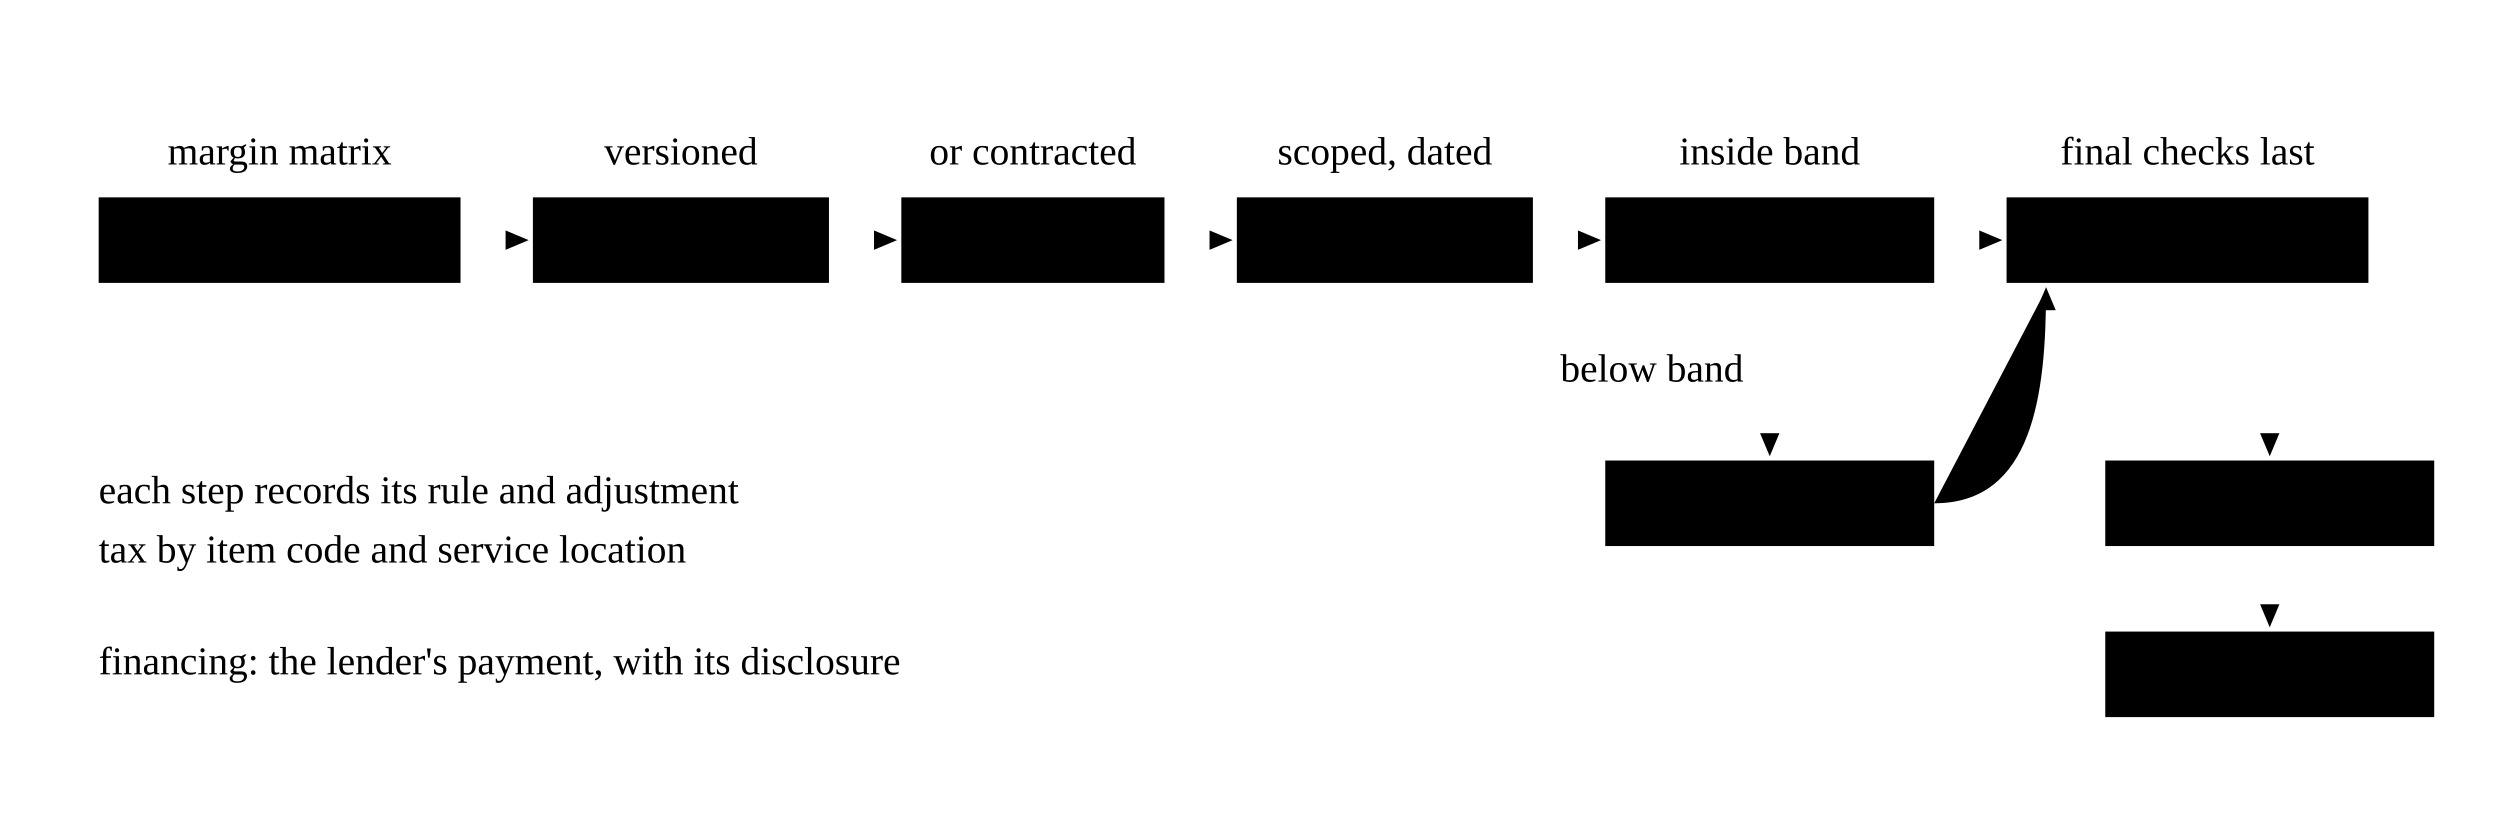
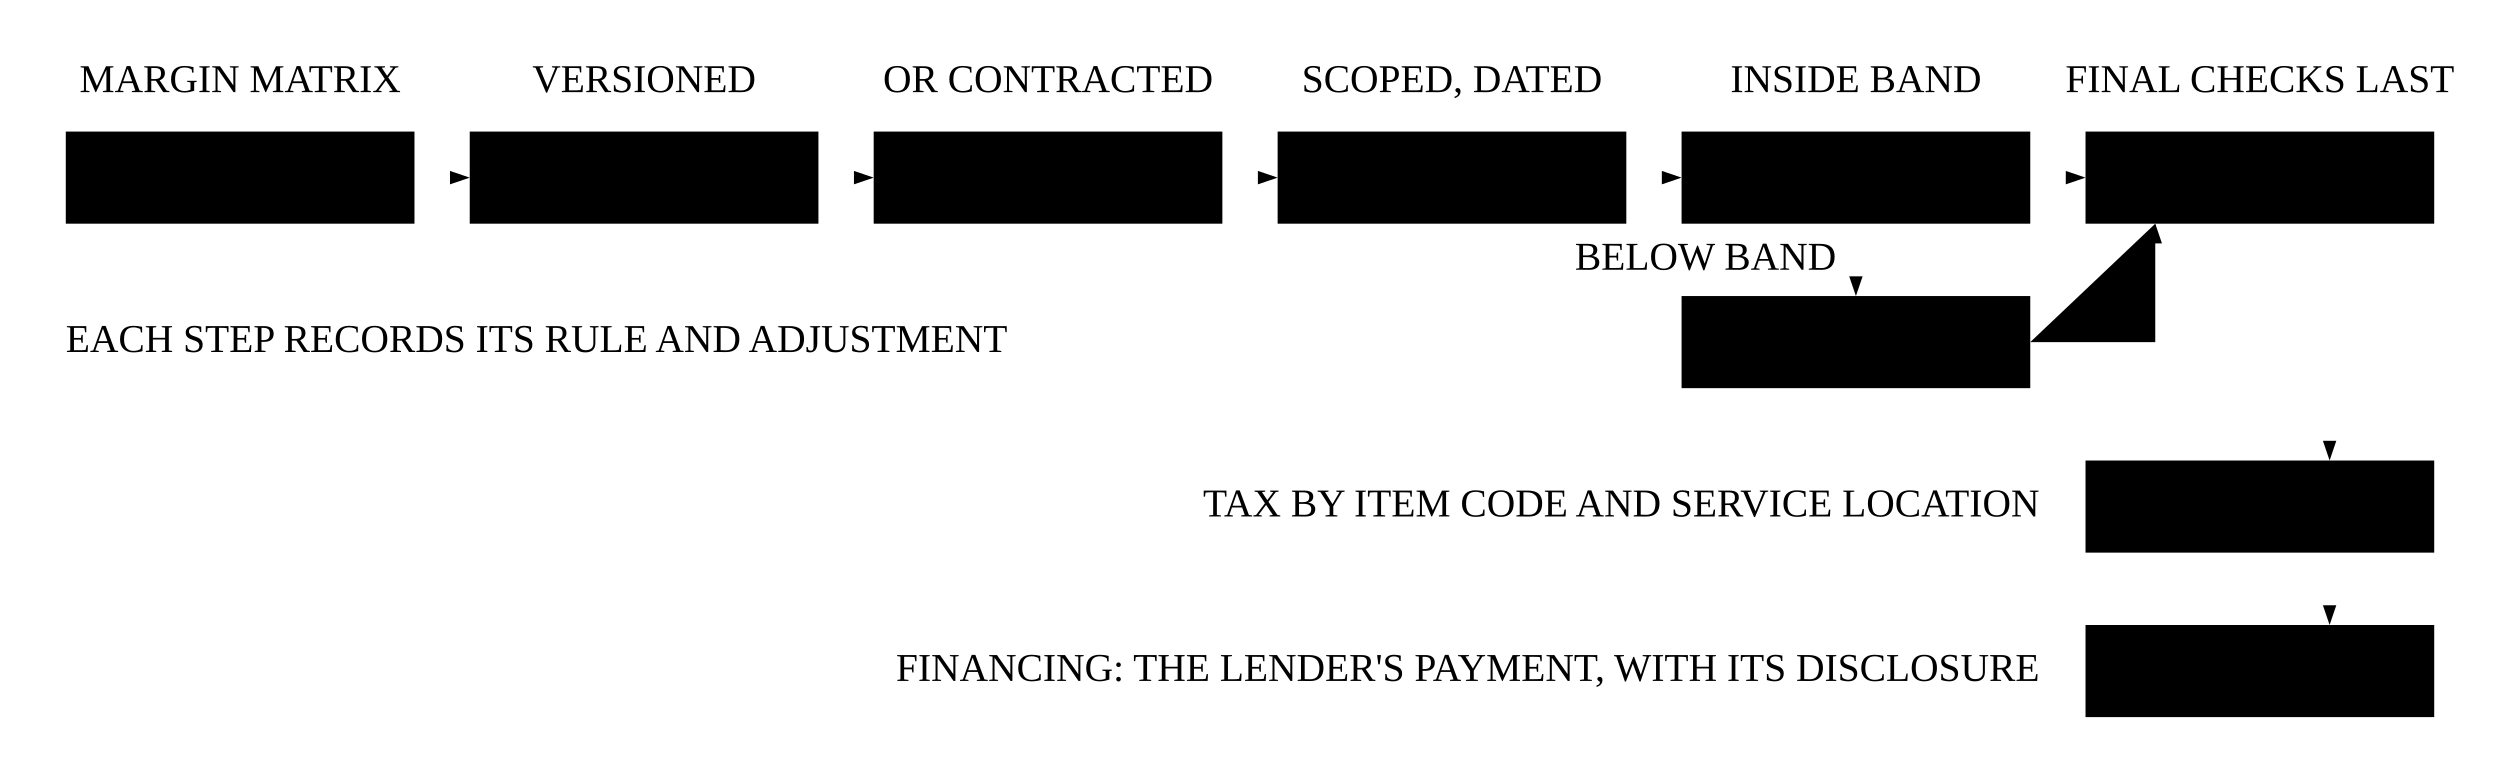
- <svg xmlns="http://www.w3.org/2000/svg" viewBox="0 0 760 250">
+ <svg xmlns="http://www.w3.org/2000/svg" class="dwg" viewBox="0 0 760 238">
  <defs>
-     <marker id="fo-psw-ah" viewBox="0 0 10 10" refX="9" refY="5" markerWidth="7" markerHeight="7" markerUnits="userSpaceOnUse" orient="auto-start-reverse">
-       <path class="ah" d="M0,0.8L10,5L0,9.2Z" />
+     <marker id="fo-psw-ah" viewBox="0 0 10 10" refX="10" refY="5" markerWidth="6" markerHeight="6" markerUnits="userSpaceOnUse" orient="auto-start-reverse">
+       <path class="ah ink" d="M0,1.6L10,5L0,8.4Z" />
    </marker>
-     <marker id="fo-psw-ah-hl" viewBox="0 0 10 10" refX="9" refY="5" markerWidth="7" markerHeight="7" markerUnits="userSpaceOnUse" orient="auto-start-reverse">
-       <path class="ah hl" d="M0,0.8L10,5L0,9.2Z" />
+     <marker id="fo-psw-ah-hl" viewBox="0 0 10 10" refX="10" refY="5" markerWidth="6" markerHeight="6" markerUnits="userSpaceOnUse" orient="auto-start-reverse">
+       <path class="ah hl" d="M0,1.6L10,5L0,8.4Z" />
    </marker>
+     <pattern id="fo-psw-hatch" width="5" height="5" patternUnits="userSpaceOnUse" patternTransform="rotate(45)">
+       <path class="hatch-ln" d="M0,0V5" />
+     </pattern>
  </defs>
-   <text class="n" x="85" y="50" text-anchor="middle">margin matrix</text>
-   <text class="n" x="207" y="50" text-anchor="middle">versioned</text>
-   <text class="n" x="314" y="50" text-anchor="middle">or contracted</text>
-   <text class="n" x="421" y="50" text-anchor="middle">scoped, dated</text>
-   <text class="n" x="538" y="50" text-anchor="middle">inside band</text>
-   <text class="n hl" x="665" y="50" text-anchor="middle">final checks last</text>
-   <rect class="cell" x="30" y="60" width="110" height="26" />
-   <text class="t" x="85" y="73" text-anchor="middle" dominant-baseline="central">cost, markup</text>
-   <path class="ln" d="M140,73H160" marker-end="url(#fo-psw-ah)" />
-   <rect class="cell" x="162" y="60" width="90" height="26" />
-   <text class="t" x="207" y="73" text-anchor="middle" dominant-baseline="central">pricebook</text>
-   <path class="ln" d="M252,73H272" marker-end="url(#fo-psw-ah)" />
-   <rect class="cell" x="274" y="60" width="80" height="26" />
-   <text class="t" x="314" y="73" text-anchor="middle" dominant-baseline="central">member</text>
-   <path class="ln" d="M354,73H374" marker-end="url(#fo-psw-ah)" />
-   <rect class="cell" x="376" y="60" width="90" height="26" />
-   <text class="t" x="421" y="73" text-anchor="middle" dominant-baseline="central">promotion</text>
-   <path class="ln" d="M466,73H486" marker-end="url(#fo-psw-ah)" />
-   <rect class="cell" x="488" y="60" width="100" height="26" />
-   <text class="t" x="538" y="73" text-anchor="middle" dominant-baseline="central">rep discount</text>
-   <path class="ln hl" d="M588,73H608" marker-end="url(#fo-psw-ah-hl)" />
-   <rect class="cell hl" x="610" y="60" width="110" height="26" />
-   <text class="t hl b" x="665" y="73" text-anchor="middle" dominant-baseline="central">net price</text>
-   <path class="ln" d="M538,86V138" marker-end="url(#fo-psw-ah)" />
-   <text class="n" x="530" y="116" text-anchor="end">below band</text>
-   <rect class="cell band" x="488" y="140" width="100" height="26" />
-   <text class="t b" x="538" y="153" text-anchor="middle" dominant-baseline="central">approval</text>
-   <path class="ln" d="M588,153C618,153 622,120 622,88" marker-end="url(#fo-psw-ah)" />
-   <path class="ln hl" d="M690,86V138" marker-end="url(#fo-psw-ah-hl)" />
-   <rect class="cell" x="640" y="140" width="100" height="26" />
-   <text class="t" x="690" y="153" text-anchor="middle" dominant-baseline="central">tax</text>
-   <path class="ln hl" d="M690,166V190" marker-end="url(#fo-psw-ah-hl)" />
-   <rect class="cell" x="640" y="192" width="100" height="26" />
-   <text class="t" x="690" y="205" text-anchor="middle" dominant-baseline="central">financing</text>
-   <text class="n" x="30" y="153">each step records its rule and adjustment</text>
-   <text class="n" x="30" y="171">tax by item code and service location</text>
-   <text class="n" x="30" y="205">financing: the lender's payment, with its disclosure</text>
+   <text class="sl" x="73" y="28" text-anchor="middle">MARGIN MATRIX</text>
+   <rect class="obj fill-2" x="20" y="40" width="106" height="28" />
+   <text class="sl ink" x="73" y="57" text-anchor="middle">COST, MARKUP</text>
+   <text class="sl" x="195.8" y="28" text-anchor="middle">VERSIONED</text>
+   <rect class="obj fill-2" x="142.8" y="40" width="106" height="28" />
+   <text class="sl ink" x="195.8" y="57" text-anchor="middle">PRICEBOOK</text>
+   <text class="sl" x="318.6" y="28" text-anchor="middle">OR CONTRACTED</text>
+   <rect class="obj fill-2" x="265.6" y="40" width="106" height="28" />
+   <text class="sl ink" x="318.6" y="57" text-anchor="middle">MEMBER</text>
+   <text class="sl" x="441.4" y="28" text-anchor="middle">SCOPED, DATED</text>
+   <rect class="obj fill-2" x="388.4" y="40" width="106" height="28" />
+   <text class="sl ink" x="441.4" y="57" text-anchor="middle">PROMOTION</text>
+   <text class="sl" x="564.2" y="28" text-anchor="middle">INSIDE BAND</text>
+   <rect class="obj fill-2" x="511.2" y="40" width="106" height="28" />
+   <text class="sl ink" x="564.2" y="57" text-anchor="middle">REP DISCOUNT</text>
+   <text class="sl" x="687" y="28" text-anchor="middle">FINAL CHECKS LAST</text>
+   <rect class="obj hl" x="634" y="40" width="106" height="28" />
+   <text class="sl ink hl" x="687" y="57" text-anchor="middle">NET PRICE</text>
+   <path class="flow" d="M126,54L142.8,54" marker-end="url(#fo-psw-ah)" />
+   <path class="flow" d="M248.8,54L265.6,54" marker-end="url(#fo-psw-ah)" />
+   <path class="flow" d="M371.6,54L388.4,54" marker-end="url(#fo-psw-ah)" />
+   <path class="flow" d="M494.4,54L511.2,54" marker-end="url(#fo-psw-ah)" />
+   <path class="flow" d="M617.2,54L634,54" marker-end="url(#fo-psw-ah)" />
+   <rect class="obj fill-1" x="511.2" y="90" width="106" height="28" />
+   <text class="sl ink" x="564.2" y="107" text-anchor="middle">APPROVAL</text>
+   <path class="flow" d="M564.2,68L564.2,90" marker-end="url(#fo-psw-ah)" />
+   <text class="sl ko" x="558.2" y="82" text-anchor="end">BELOW BAND</text>
+   <path class="flow" d="M617.2,104L655.2,104L655.2,68" marker-end="url(#fo-psw-ah)" />
+   <rect class="obj fill-2" x="634" y="140" width="106" height="28" />
+   <text class="sl ink" x="687" y="157" text-anchor="middle">TAX</text>
+   <rect class="obj fill-2" x="634" y="190" width="106" height="28" />
+   <text class="sl ink" x="687" y="207" text-anchor="middle">FINANCING</text>
+   <path class="flow hl" d="M708.2,68L708.2,140" marker-end="url(#fo-psw-ah-hl)" />
+   <path class="flow hl" d="M708.2,168L708.2,190" marker-end="url(#fo-psw-ah-hl)" />
+   <text class="sl" x="20" y="107">EACH STEP RECORDS ITS RULE AND ADJUSTMENT</text>
+   <text class="sl" x="620" y="157" text-anchor="end">TAX BY ITEM CODE AND SERVICE LOCATION</text>
+   <text class="sl" x="620" y="207" text-anchor="end">FINANCING: THE LENDER'S PAYMENT, WITH ITS DISCLOSURE</text>
</svg>
